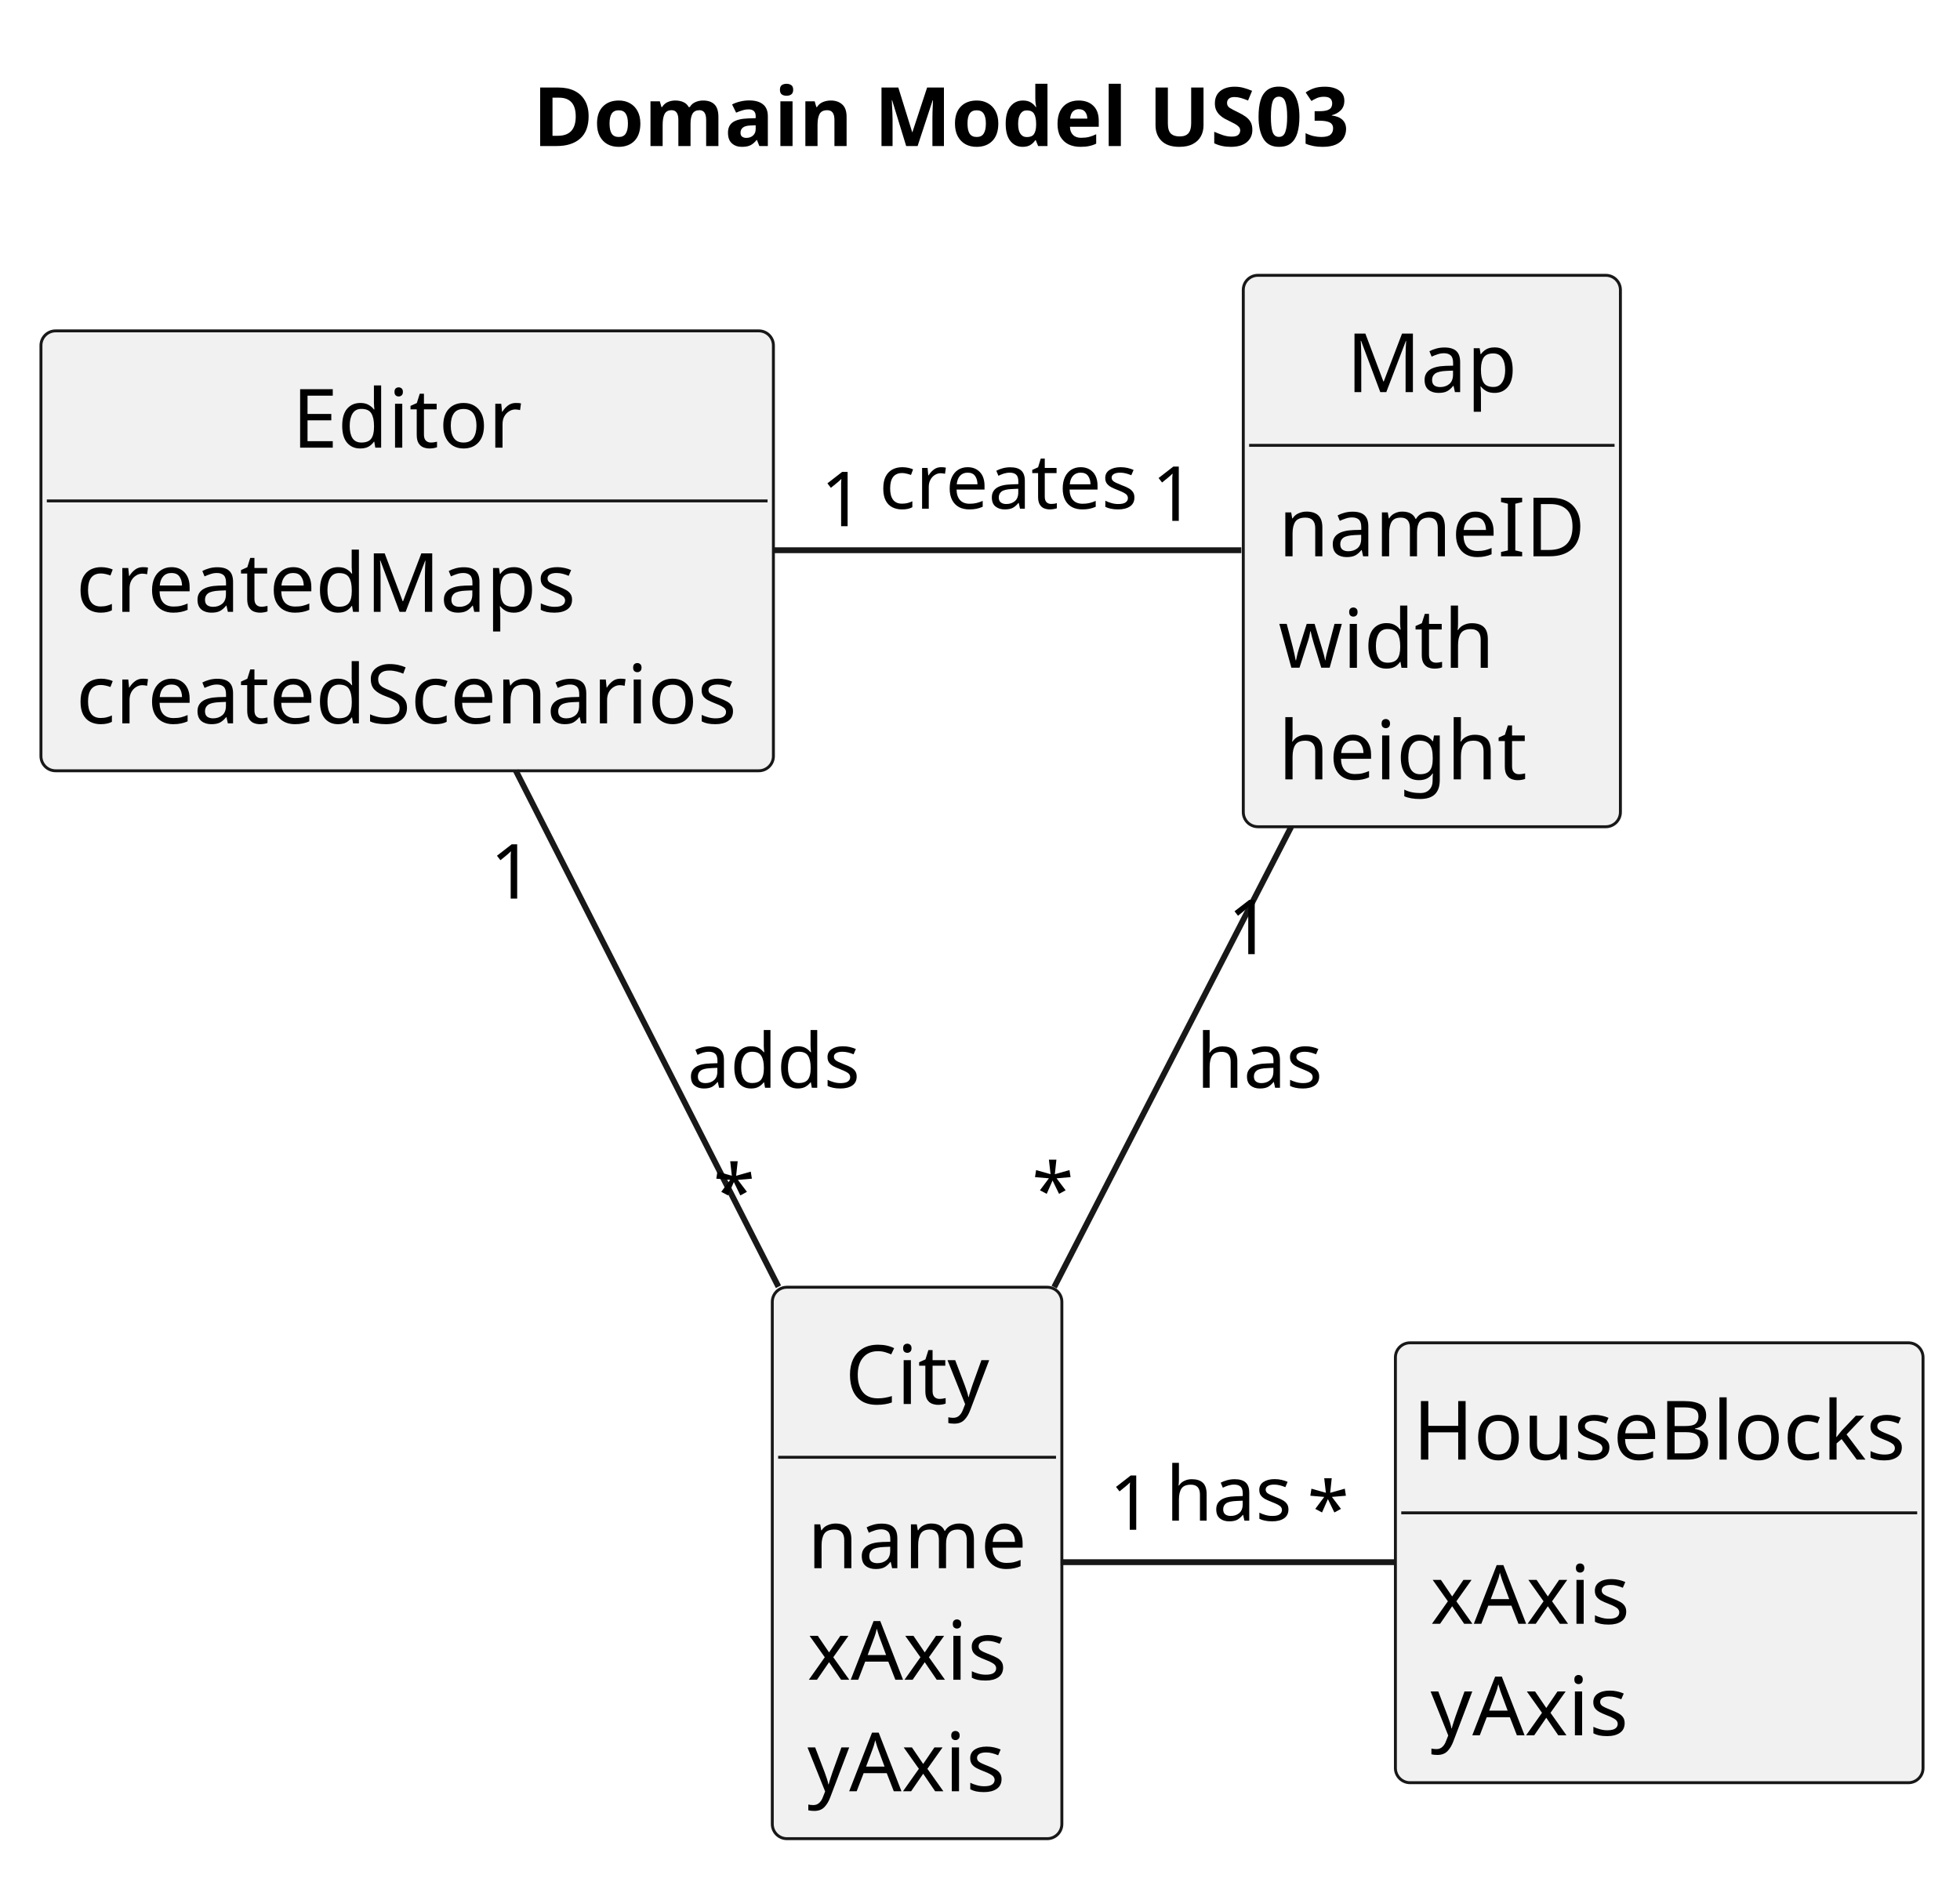
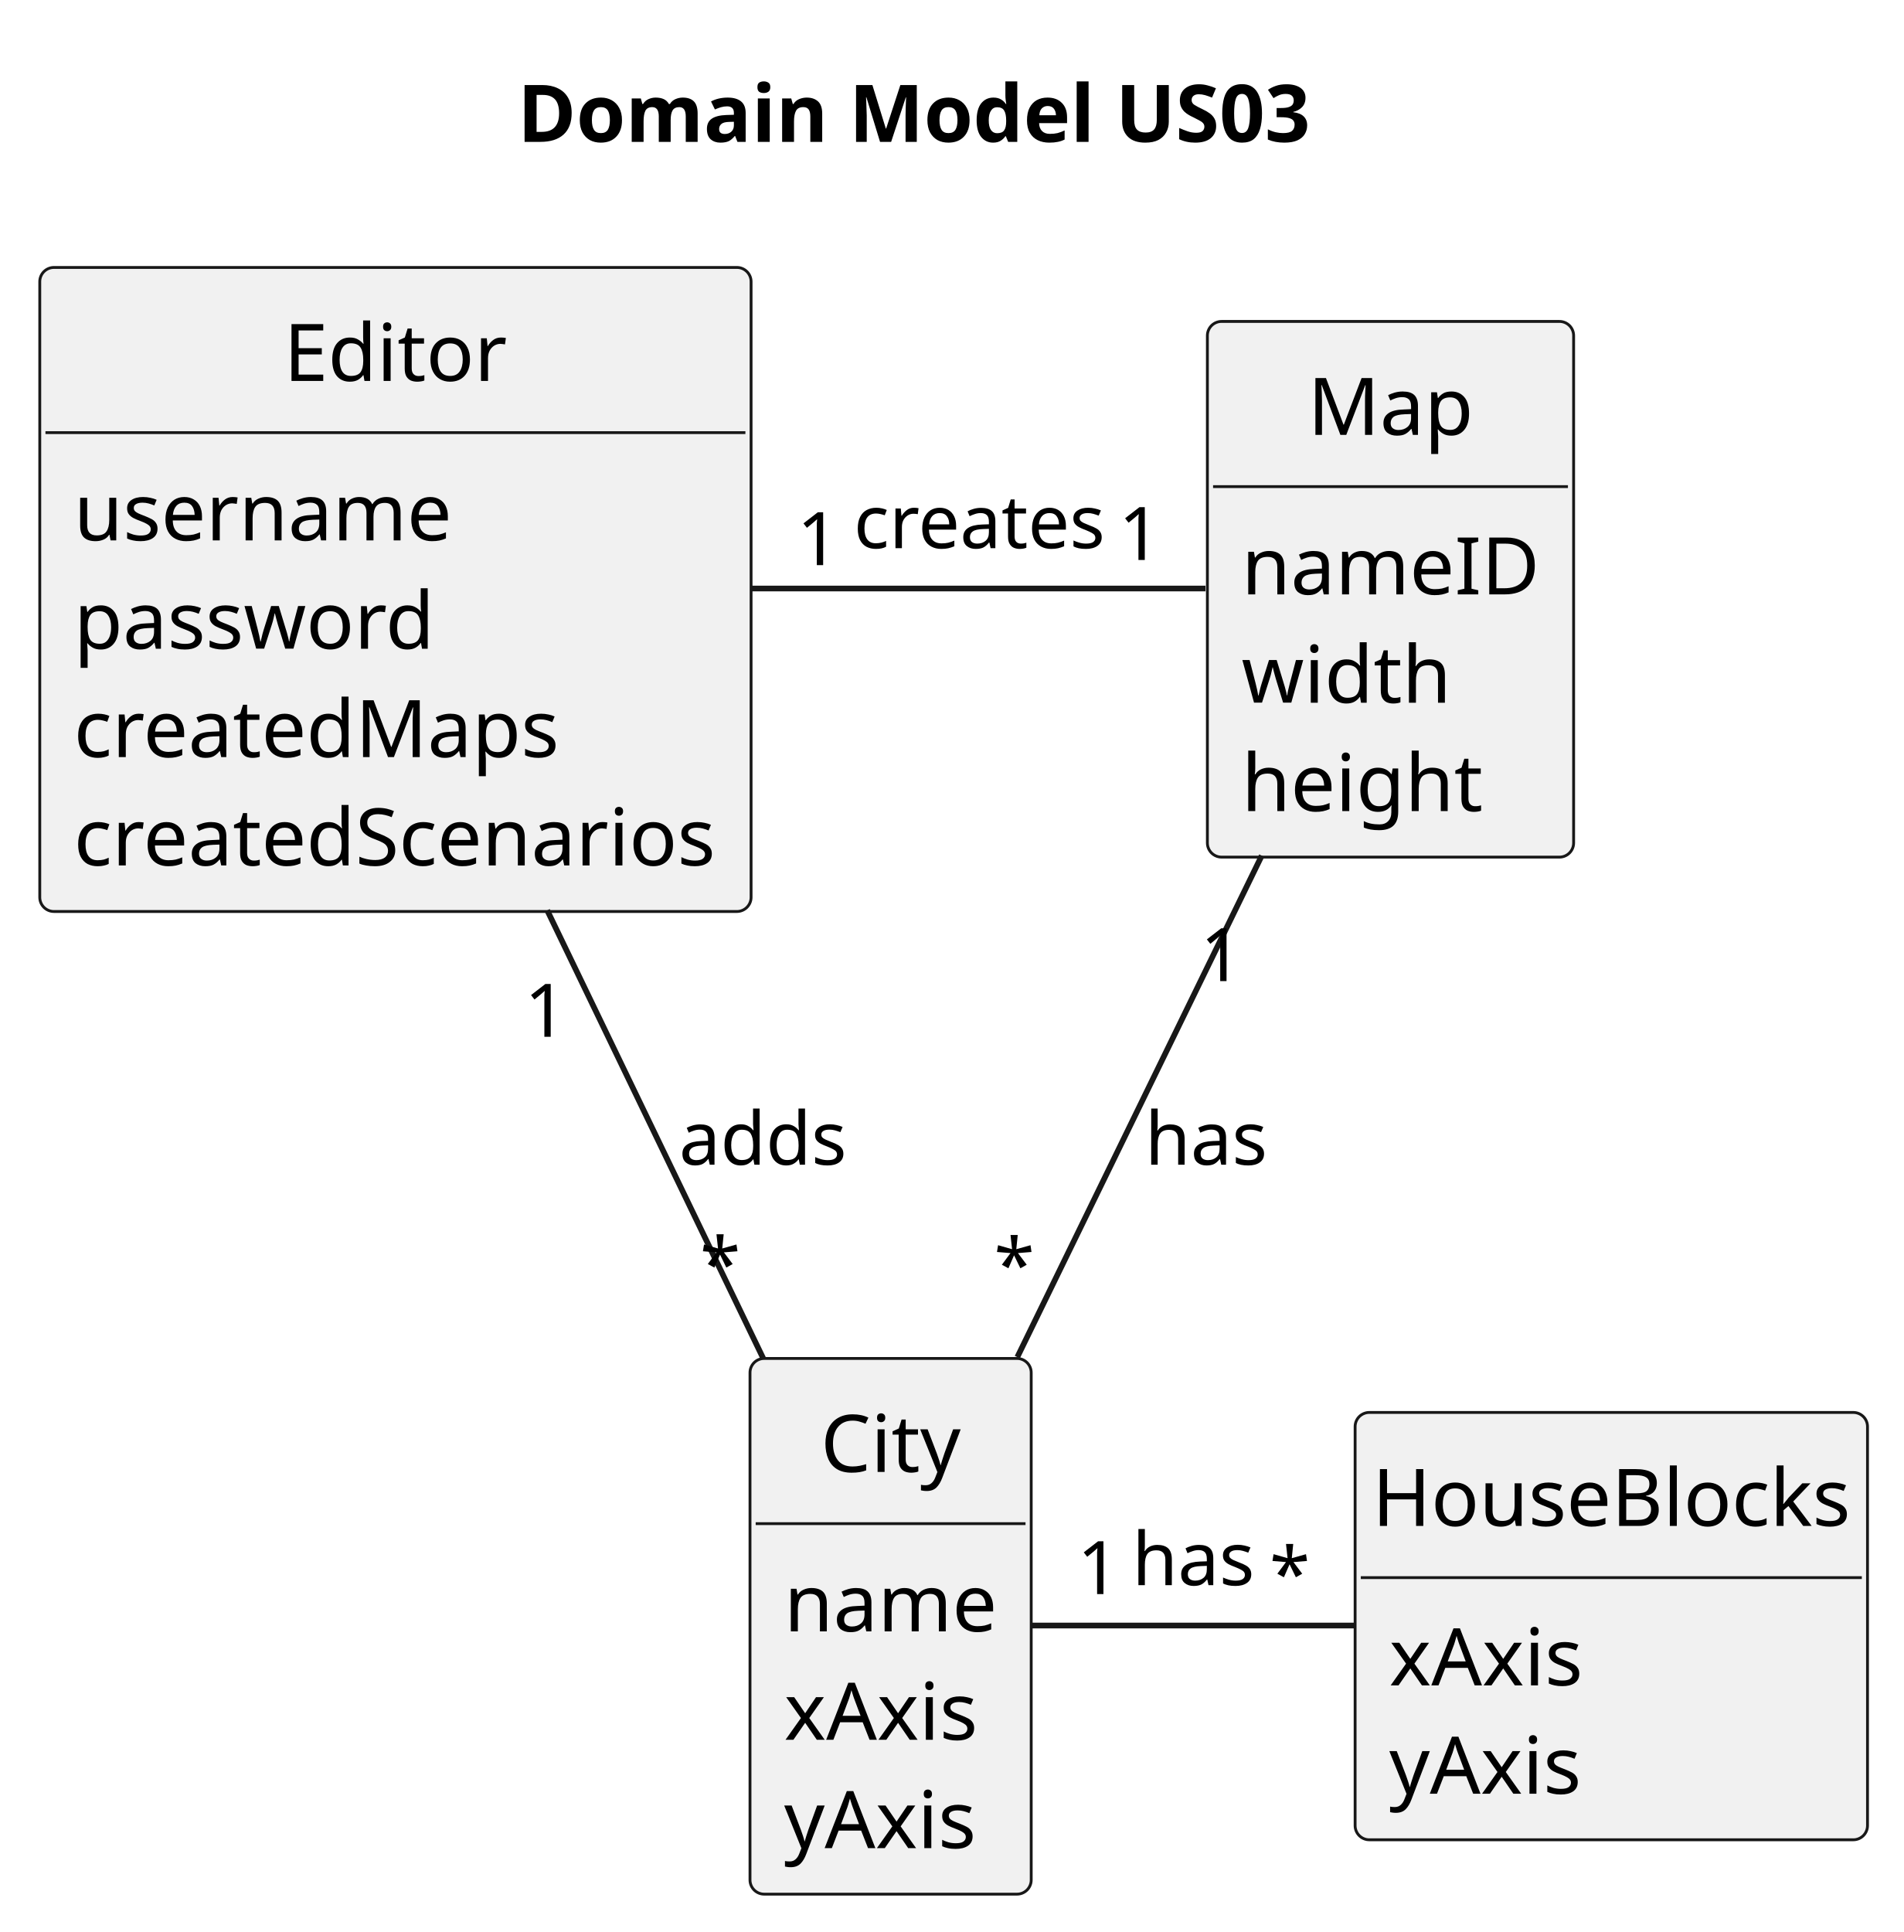
- <svg xmlns="http://www.w3.org/2000/svg" contentStyleType="text/css" height="321px" preserveAspectRatio="none" style="width:335px;height:321px;background:#FFFFFF;" version="1.1" viewBox="0 0 335 321" width="335px" zoomAndPan="magnify">
+ <svg xmlns="http://www.w3.org/2000/svg" contentStyleType="text/css" height="272px" preserveAspectRatio="none" style="width:268px;height:272px;background:#FFFFFF;" version="1.1" viewBox="0 0 268 272" width="268px" zoomAndPan="magnify">
  <defs />
  <g>
-     <text fill="#000000" font-family="sans-serif" font-size="14" font-weight="bold" lengthAdjust="spacing" textLength="139.565" x="91.058" y="24.966">Domain Model US03</text>
+     <text fill="#000000" font-family="sans-serif" font-size="11.2" font-weight="bold" lengthAdjust="spacing" textLength="111.652" x="72.847" y="19.973">Domain Model US03</text>
    <g id="elem_Editor">
-       <rect codeLine="14" fill="#F1F1F1" height="75.204" id="Editor" rx="2.5" ry="2.5" style="stroke:#181818;stroke-width:0.5;" width="125.19" x="7" y="56.568" />
-       <text fill="#000000" font-family="sans-serif" font-size="14" lengthAdjust="spacing" textLength="39.312" x="49.939" y="76.534">Editor</text>
-       <line style="stroke:#181818;stroke-width:0.5;" x1="8" x2="131.19" y1="85.636" y2="85.636" />
-       <text fill="#000000" font-family="sans-serif" font-size="14" lengthAdjust="spacing" textLength="85.68" x="13" y="104.602">createdMaps</text>
-       <text fill="#000000" font-family="sans-serif" font-size="14" lengthAdjust="spacing" textLength="113.19" x="13" y="123.67">createdScenarios</text>
+       <rect codeLine="14" fill="#F1F1F1" height="90.672" id="Editor" rx="2" ry="2" style="stroke:#181818;stroke-width:0.4;" width="100.152" x="5.6" y="37.654" />
+       <text fill="#000000" font-family="sans-serif" font-size="11.2" lengthAdjust="spacing" textLength="31.45" x="39.951" y="53.627">Editor</text>
+       <line style="stroke:#181818;stroke-width:0.4;" x1="6.4" x2="104.952" y1="60.909" y2="60.909" />
+       <text fill="#000000" font-family="sans-serif" font-size="11.2" lengthAdjust="spacing" textLength="53.222" x="10.4" y="76.081">username</text>
+       <text fill="#000000" font-family="sans-serif" font-size="11.2" lengthAdjust="spacing" textLength="50.993" x="10.4" y="91.336">password</text>
+       <text fill="#000000" font-family="sans-serif" font-size="11.2" lengthAdjust="spacing" textLength="68.544" x="10.4" y="106.59">createdMaps</text>
+       <text fill="#000000" font-family="sans-serif" font-size="11.2" lengthAdjust="spacing" textLength="90.552" x="10.4" y="121.844">createdScenarios</text>
    </g>
    <g id="elem_Map">
-       <rect codeLine="19" fill="#F1F1F1" height="94.272" id="Map" rx="2.5" ry="2.5" style="stroke:#181818;stroke-width:0.5;" width="64.458" x="212.5" y="47.068" />
-       <text fill="#000000" font-family="sans-serif" font-size="14" lengthAdjust="spacing" textLength="29.162" x="230.148" y="67.034">Map</text>
-       <line style="stroke:#181818;stroke-width:0.5;" x1="213.5" x2="275.958" y1="76.136" y2="76.136" />
-       <text fill="#000000" font-family="sans-serif" font-size="14" lengthAdjust="spacing" textLength="52.458" x="218.5" y="95.102">nameID</text>
-       <text fill="#000000" font-family="sans-serif" font-size="14" lengthAdjust="spacing" textLength="36.932" x="218.5" y="114.17">width</text>
-       <text fill="#000000" font-family="sans-serif" font-size="14" lengthAdjust="spacing" textLength="42.476" x="218.5" y="133.238">height</text>
+       <rect codeLine="21" fill="#F1F1F1" height="75.417" id="Map" rx="2" ry="2" style="stroke:#181818;stroke-width:0.4;" width="51.566" x="170" y="45.254" />
+       <text fill="#000000" font-family="sans-serif" font-size="11.2" lengthAdjust="spacing" textLength="23.329" x="184.118" y="61.227">Map</text>
+       <line style="stroke:#181818;stroke-width:0.4;" x1="170.8" x2="220.766" y1="68.509" y2="68.509" />
+       <text fill="#000000" font-family="sans-serif" font-size="11.2" lengthAdjust="spacing" textLength="41.966" x="174.8" y="83.681">nameID</text>
+       <text fill="#000000" font-family="sans-serif" font-size="11.2" lengthAdjust="spacing" textLength="29.546" x="174.8" y="98.936">width</text>
+       <text fill="#000000" font-family="sans-serif" font-size="11.2" lengthAdjust="spacing" textLength="33.981" x="174.8" y="114.19">height</text>
    </g>
    <g id="elem_City">
-       <rect codeLine="25" fill="#F1F1F1" height="94.272" id="City" rx="2.5" ry="2.5" style="stroke:#181818;stroke-width:0.5;" width="49.492" x="132" y="220.068" />
-       <text fill="#000000" font-family="sans-serif" font-size="14" lengthAdjust="spacing" textLength="24.654" x="144.419" y="240.034">City</text>
-       <line style="stroke:#181818;stroke-width:0.5;" x1="133" x2="180.492" y1="249.136" y2="249.136" />
-       <text fill="#000000" font-family="sans-serif" font-size="14" lengthAdjust="spacing" textLength="37.492" x="138" y="268.102">name</text>
-       <text fill="#000000" font-family="sans-serif" font-size="14" lengthAdjust="spacing" textLength="34.076" x="138" y="287.17">xAxis</text>
-       <text fill="#000000" font-family="sans-serif" font-size="14" lengthAdjust="spacing" textLength="33.81" x="138" y="306.238">yAxis</text>
+       <rect codeLine="27" fill="#F1F1F1" height="75.417" id="City" rx="2" ry="2" style="stroke:#181818;stroke-width:0.4;" width="39.593" x="105.6" y="191.254" />
+       <text fill="#000000" font-family="sans-serif" font-size="11.2" lengthAdjust="spacing" textLength="19.723" x="115.535" y="207.227">City</text>
+       <line style="stroke:#181818;stroke-width:0.4;" x1="106.4" x2="144.393" y1="214.509" y2="214.509" />
+       <text fill="#000000" font-family="sans-serif" font-size="11.2" lengthAdjust="spacing" textLength="29.994" x="110.4" y="229.681">name</text>
+       <text fill="#000000" font-family="sans-serif" font-size="11.2" lengthAdjust="spacing" textLength="27.261" x="110.4" y="244.936">xAxis</text>
+       <text fill="#000000" font-family="sans-serif" font-size="11.2" lengthAdjust="spacing" textLength="27.048" x="110.4" y="260.19">yAxis</text>
    </g>
    <g id="elem_HouseBlocks">
-       <rect codeLine="31" fill="#F1F1F1" height="75.204" id="HouseBlocks" rx="2.5" ry="2.5" style="stroke:#181818;stroke-width:0.5;" width="90.182" x="238.5" y="229.568" />
-       <text fill="#000000" font-family="sans-serif" font-size="14" lengthAdjust="spacing" textLength="84.182" x="241.5" y="249.534">HouseBlocks</text>
-       <line style="stroke:#181818;stroke-width:0.5;" x1="239.5" x2="327.682" y1="258.636" y2="258.636" />
-       <text fill="#000000" font-family="sans-serif" font-size="14" lengthAdjust="spacing" textLength="34.076" x="244.5" y="277.602">xAxis</text>
-       <text fill="#000000" font-family="sans-serif" font-size="14" lengthAdjust="spacing" textLength="33.81" x="244.5" y="296.67">yAxis</text>
+       <rect codeLine="33" fill="#F1F1F1" height="60.163" id="HouseBlocks" rx="2" ry="2" style="stroke:#181818;stroke-width:0.4;" width="72.145" x="190.8" y="198.854" />
+       <text fill="#000000" font-family="sans-serif" font-size="11.2" lengthAdjust="spacing" textLength="67.345" x="193.2" y="214.827">HouseBlocks</text>
+       <line style="stroke:#181818;stroke-width:0.4;" x1="191.6" x2="262.145" y1="222.109" y2="222.109" />
+       <text fill="#000000" font-family="sans-serif" font-size="11.2" lengthAdjust="spacing" textLength="27.261" x="195.6" y="237.281">xAxis</text>
+       <text fill="#000000" font-family="sans-serif" font-size="11.2" lengthAdjust="spacing" textLength="27.048" x="195.6" y="252.536">yAxis</text>
    </g>
    <g id="link_Map_City">
-       <path codeLine="38" d="M220.69,141.348 C208.11,165.778 192.73,195.658 180.18,220.048 " fill="none" id="Map-City" style="stroke:#181818;stroke-width:1.0;" />
-       <text fill="#000000" font-family="sans-serif" font-size="13" lengthAdjust="spacing" textLength="21.554" x="204.5" y="185.965">has</text>
-       <text fill="#000000" font-family="sans-serif" font-size="13" lengthAdjust="spacing" textLength="7.436" x="209.848" y="163.119">1</text>
-       <text fill="#000000" font-family="sans-serif" font-size="13" lengthAdjust="spacing" textLength="7.163" x="176.37" y="208.131">*</text>
+       <path codeLine="40" d="M177.656,120.462 C167.104,142.11 153.8,169.382 143.24,191.062 " fill="none" id="Map-City" style="stroke:#181818;stroke-width:0.8;" />
+       <text fill="#000000" font-family="sans-serif" font-size="10.4" lengthAdjust="spacing" textLength="17.243" x="161.2" y="163.972">has</text>
+       <text fill="#000000" font-family="sans-serif" font-size="10.4" lengthAdjust="spacing" textLength="5.949" x="169.008" y="138.128">1</text>
+       <text fill="#000000" font-family="sans-serif" font-size="10.4" lengthAdjust="spacing" textLength="5.73" x="139.953" y="181.778">*</text>
    </g>
    <g id="link_City_HouseBlocks">
-       <path codeLine="40" d="M181.29,267.068 C197.53,267.068 219.24,267.068 238.47,267.068 " fill="none" id="City-HouseBlocks" style="stroke:#181818;stroke-width:1.0;" />
-       <text fill="#000000" font-family="sans-serif" font-size="13" lengthAdjust="spacing" textLength="21.554" x="199.25" y="259.965">has</text>
-       <text fill="#000000" font-family="sans-serif" font-size="13" lengthAdjust="spacing" textLength="7.436" x="189.592" y="261.532">1</text>
-       <text fill="#000000" font-family="sans-serif" font-size="13" lengthAdjust="spacing" textLength="7.163" x="223.431" y="262.599">*</text>
+       <path codeLine="42" d="M145.032,228.854 C158.024,228.854 175.392,228.854 190.776,228.854 " fill="none" id="City-HouseBlocks" style="stroke:#181818;stroke-width:0.8;" />
+       <text fill="#000000" font-family="sans-serif" font-size="10.4" lengthAdjust="spacing" textLength="17.243" x="159.4" y="223.172">has</text>
+       <text fill="#000000" font-family="sans-serif" font-size="10.4" lengthAdjust="spacing" textLength="5.949" x="151.674" y="224.425">1</text>
+       <text fill="#000000" font-family="sans-serif" font-size="10.4" lengthAdjust="spacing" textLength="5.73" x="178.744" y="225.279">*</text>
    </g>
    <g id="link_Editor_City">
-       <path codeLine="42" d="M88.16,131.748 C101.29,157.558 118.97,192.298 133.05,219.978 " fill="none" id="Editor-City" style="stroke:#181818;stroke-width:1.0;" />
-       <text fill="#000000" font-family="sans-serif" font-size="13" lengthAdjust="spacing" textLength="29.51" x="117.5" y="185.965">adds</text>
-       <text fill="#000000" font-family="sans-serif" font-size="13" lengthAdjust="spacing" textLength="7.436" x="83.787" y="153.625">1</text>
-       <text fill="#000000" font-family="sans-serif" font-size="13" lengthAdjust="spacing" textLength="7.163" x="121.898" y="208.396">*</text>
+       <path codeLine="44" d="M77.048,128.158 C86.792,148.374 98.192,172.014 107.448,191.214 " fill="none" id="Editor-City" style="stroke:#181818;stroke-width:0.8;" />
+       <text fill="#000000" font-family="sans-serif" font-size="10.4" lengthAdjust="spacing" textLength="23.608" x="95.6" y="163.972">adds</text>
+       <text fill="#000000" font-family="sans-serif" font-size="10.4" lengthAdjust="spacing" textLength="5.949" x="73.85" y="145.97">1</text>
+       <text fill="#000000" font-family="sans-serif" font-size="10.4" lengthAdjust="spacing" textLength="5.73" x="98.552" y="181.677">*</text>
    </g>
    <g id="link_Editor_Map">
-       <path codeLine="43" d="M132.18,94.068 C159.25,94.068 189.78,94.068 212.16,94.068 " fill="none" id="Editor-Map" style="stroke:#181818;stroke-width:1.0;" />
-       <text fill="#000000" font-family="sans-serif" font-size="13" lengthAdjust="spacing" textLength="44.486" x="150.25" y="86.965">creates</text>
-       <text fill="#000000" font-family="sans-serif" font-size="13" lengthAdjust="spacing" textLength="7.436" x="140.261" y="89.96">1</text>
-       <text fill="#000000" font-family="sans-serif" font-size="13" lengthAdjust="spacing" textLength="7.436" x="196.869" y="89.049">1</text>
+       <path codeLine="45" d="M105.744,82.854 C127.4,82.854 151.824,82.854 169.728,82.854 " fill="none" id="Editor-Map" style="stroke:#181818;stroke-width:0.8;" />
+       <text fill="#000000" font-family="sans-serif" font-size="10.4" lengthAdjust="spacing" textLength="35.589" x="120.2" y="77.172">creates</text>
+       <text fill="#000000" font-family="sans-serif" font-size="10.4" lengthAdjust="spacing" textLength="5.949" x="112.209" y="79.561">1</text>
+       <text fill="#000000" font-family="sans-serif" font-size="10.4" lengthAdjust="spacing" textLength="5.949" x="157.496" y="78.84">1</text>
    </g>
  </g>
</svg>
